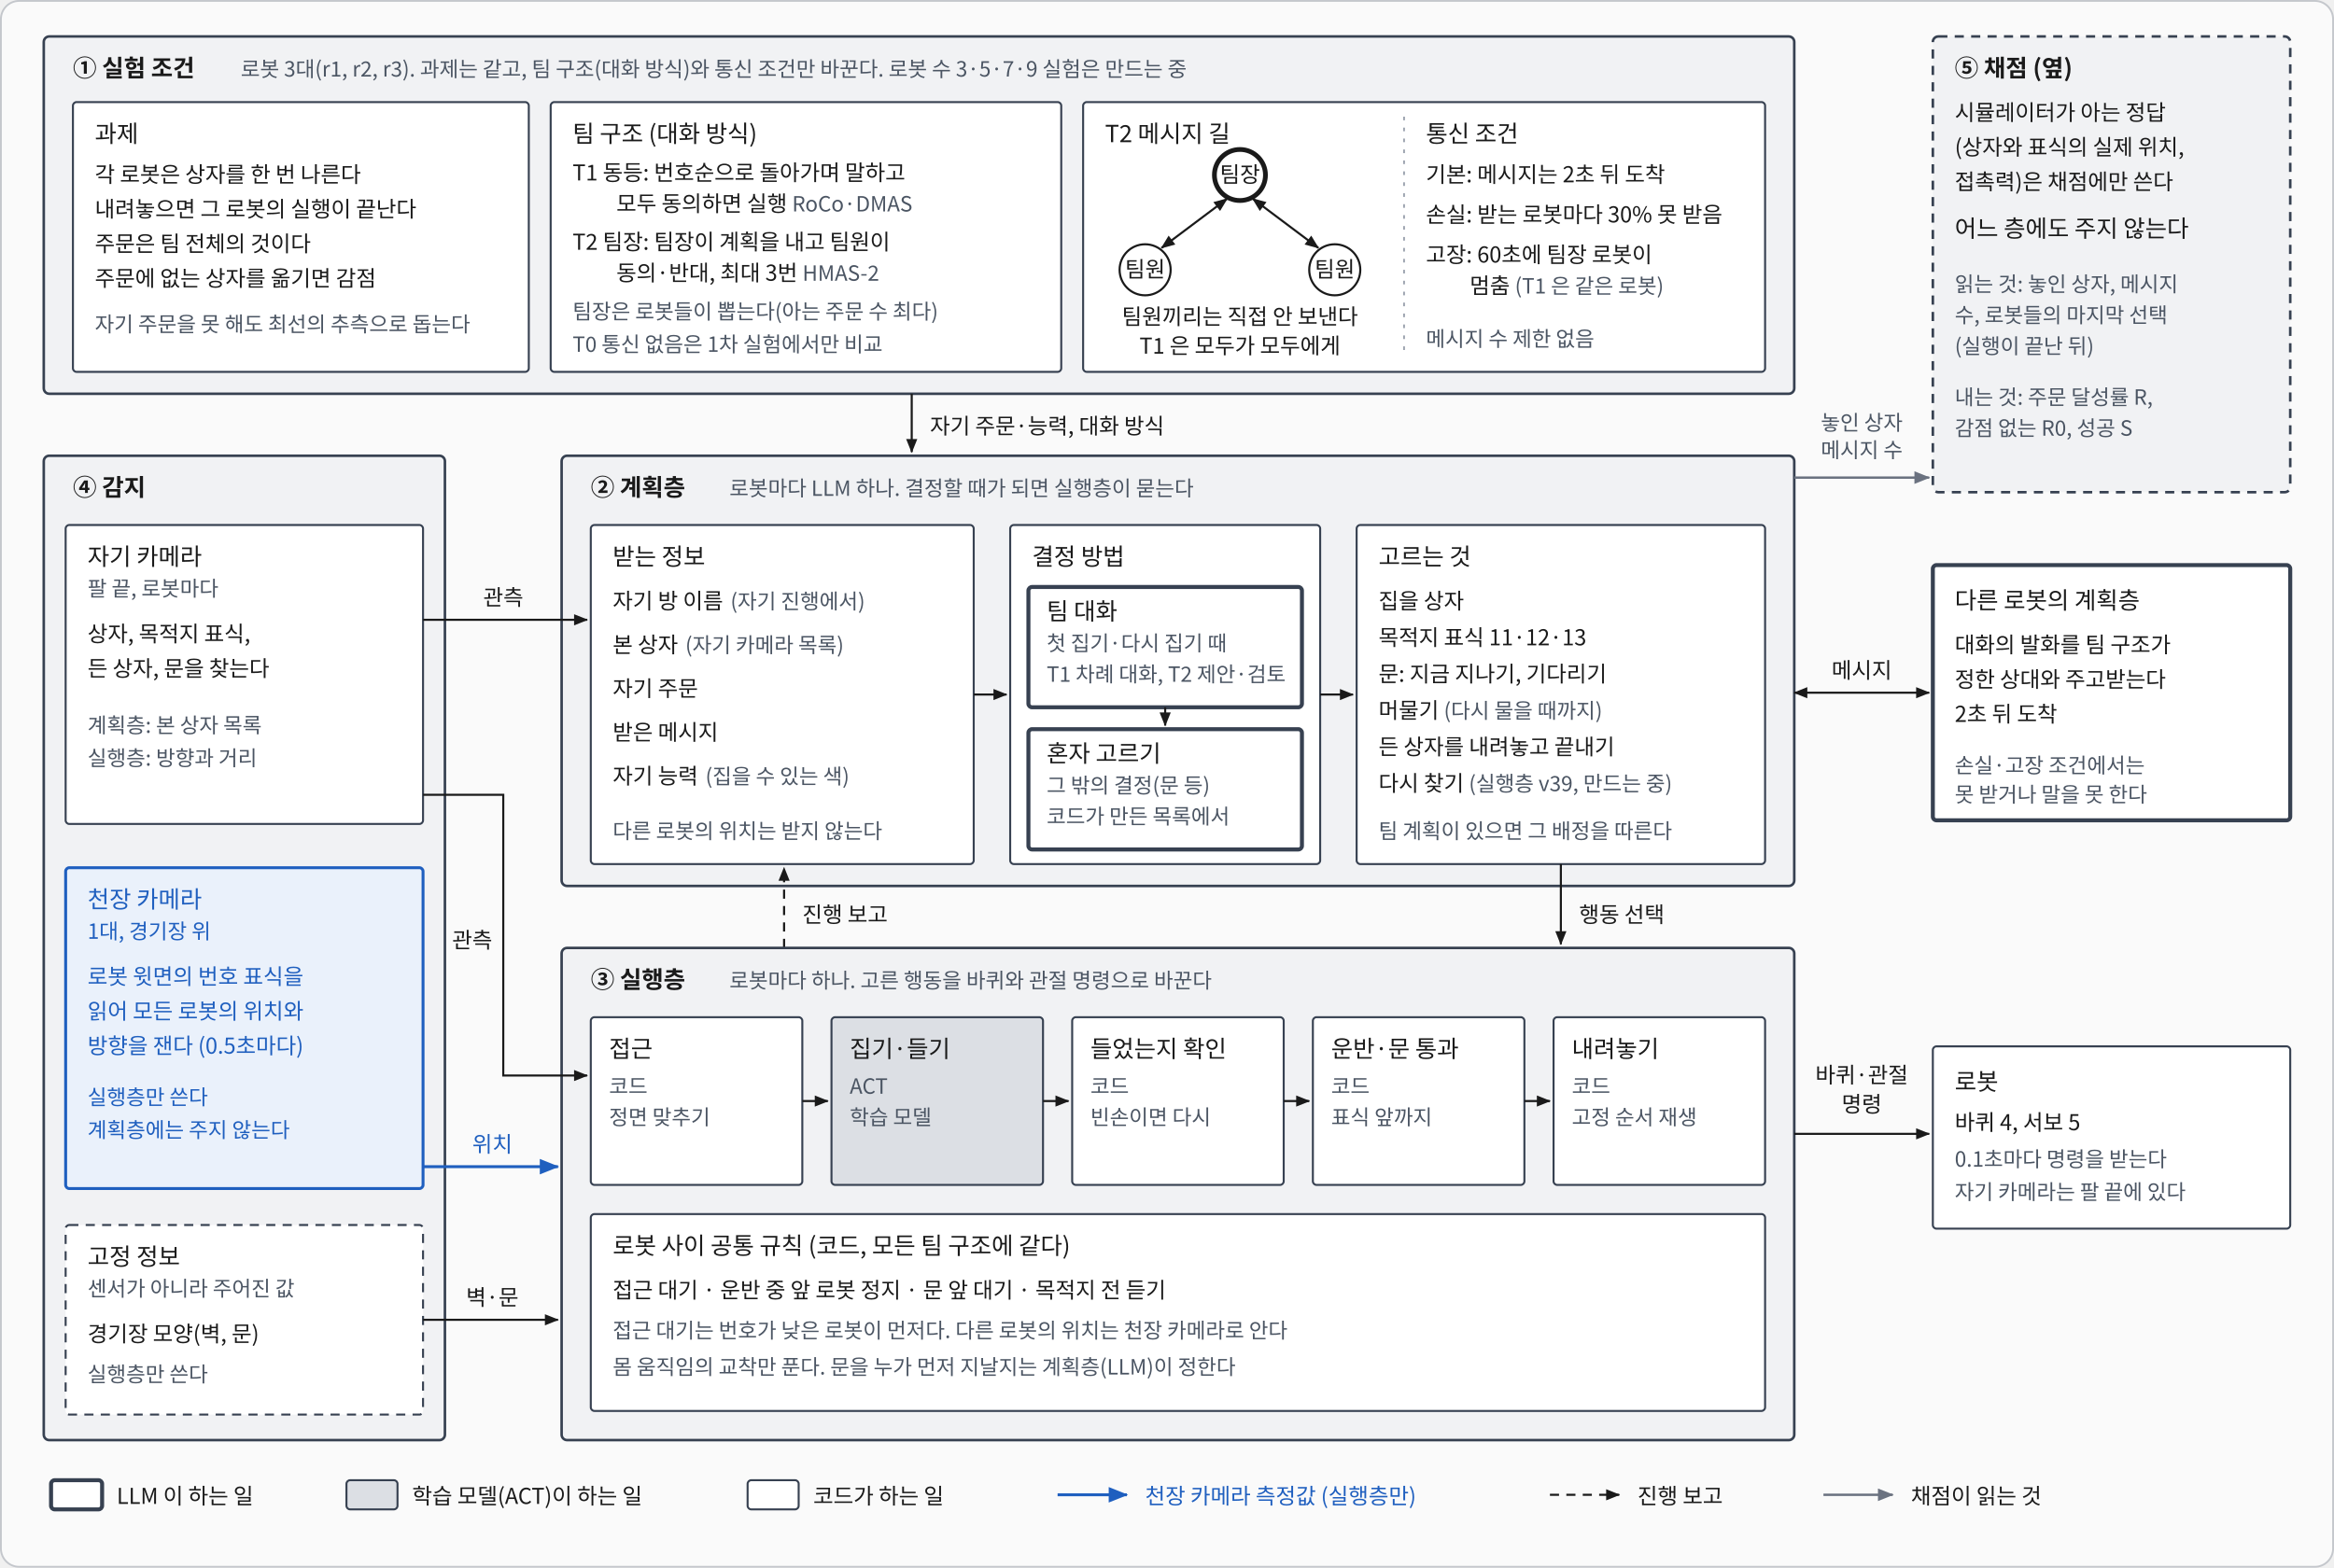
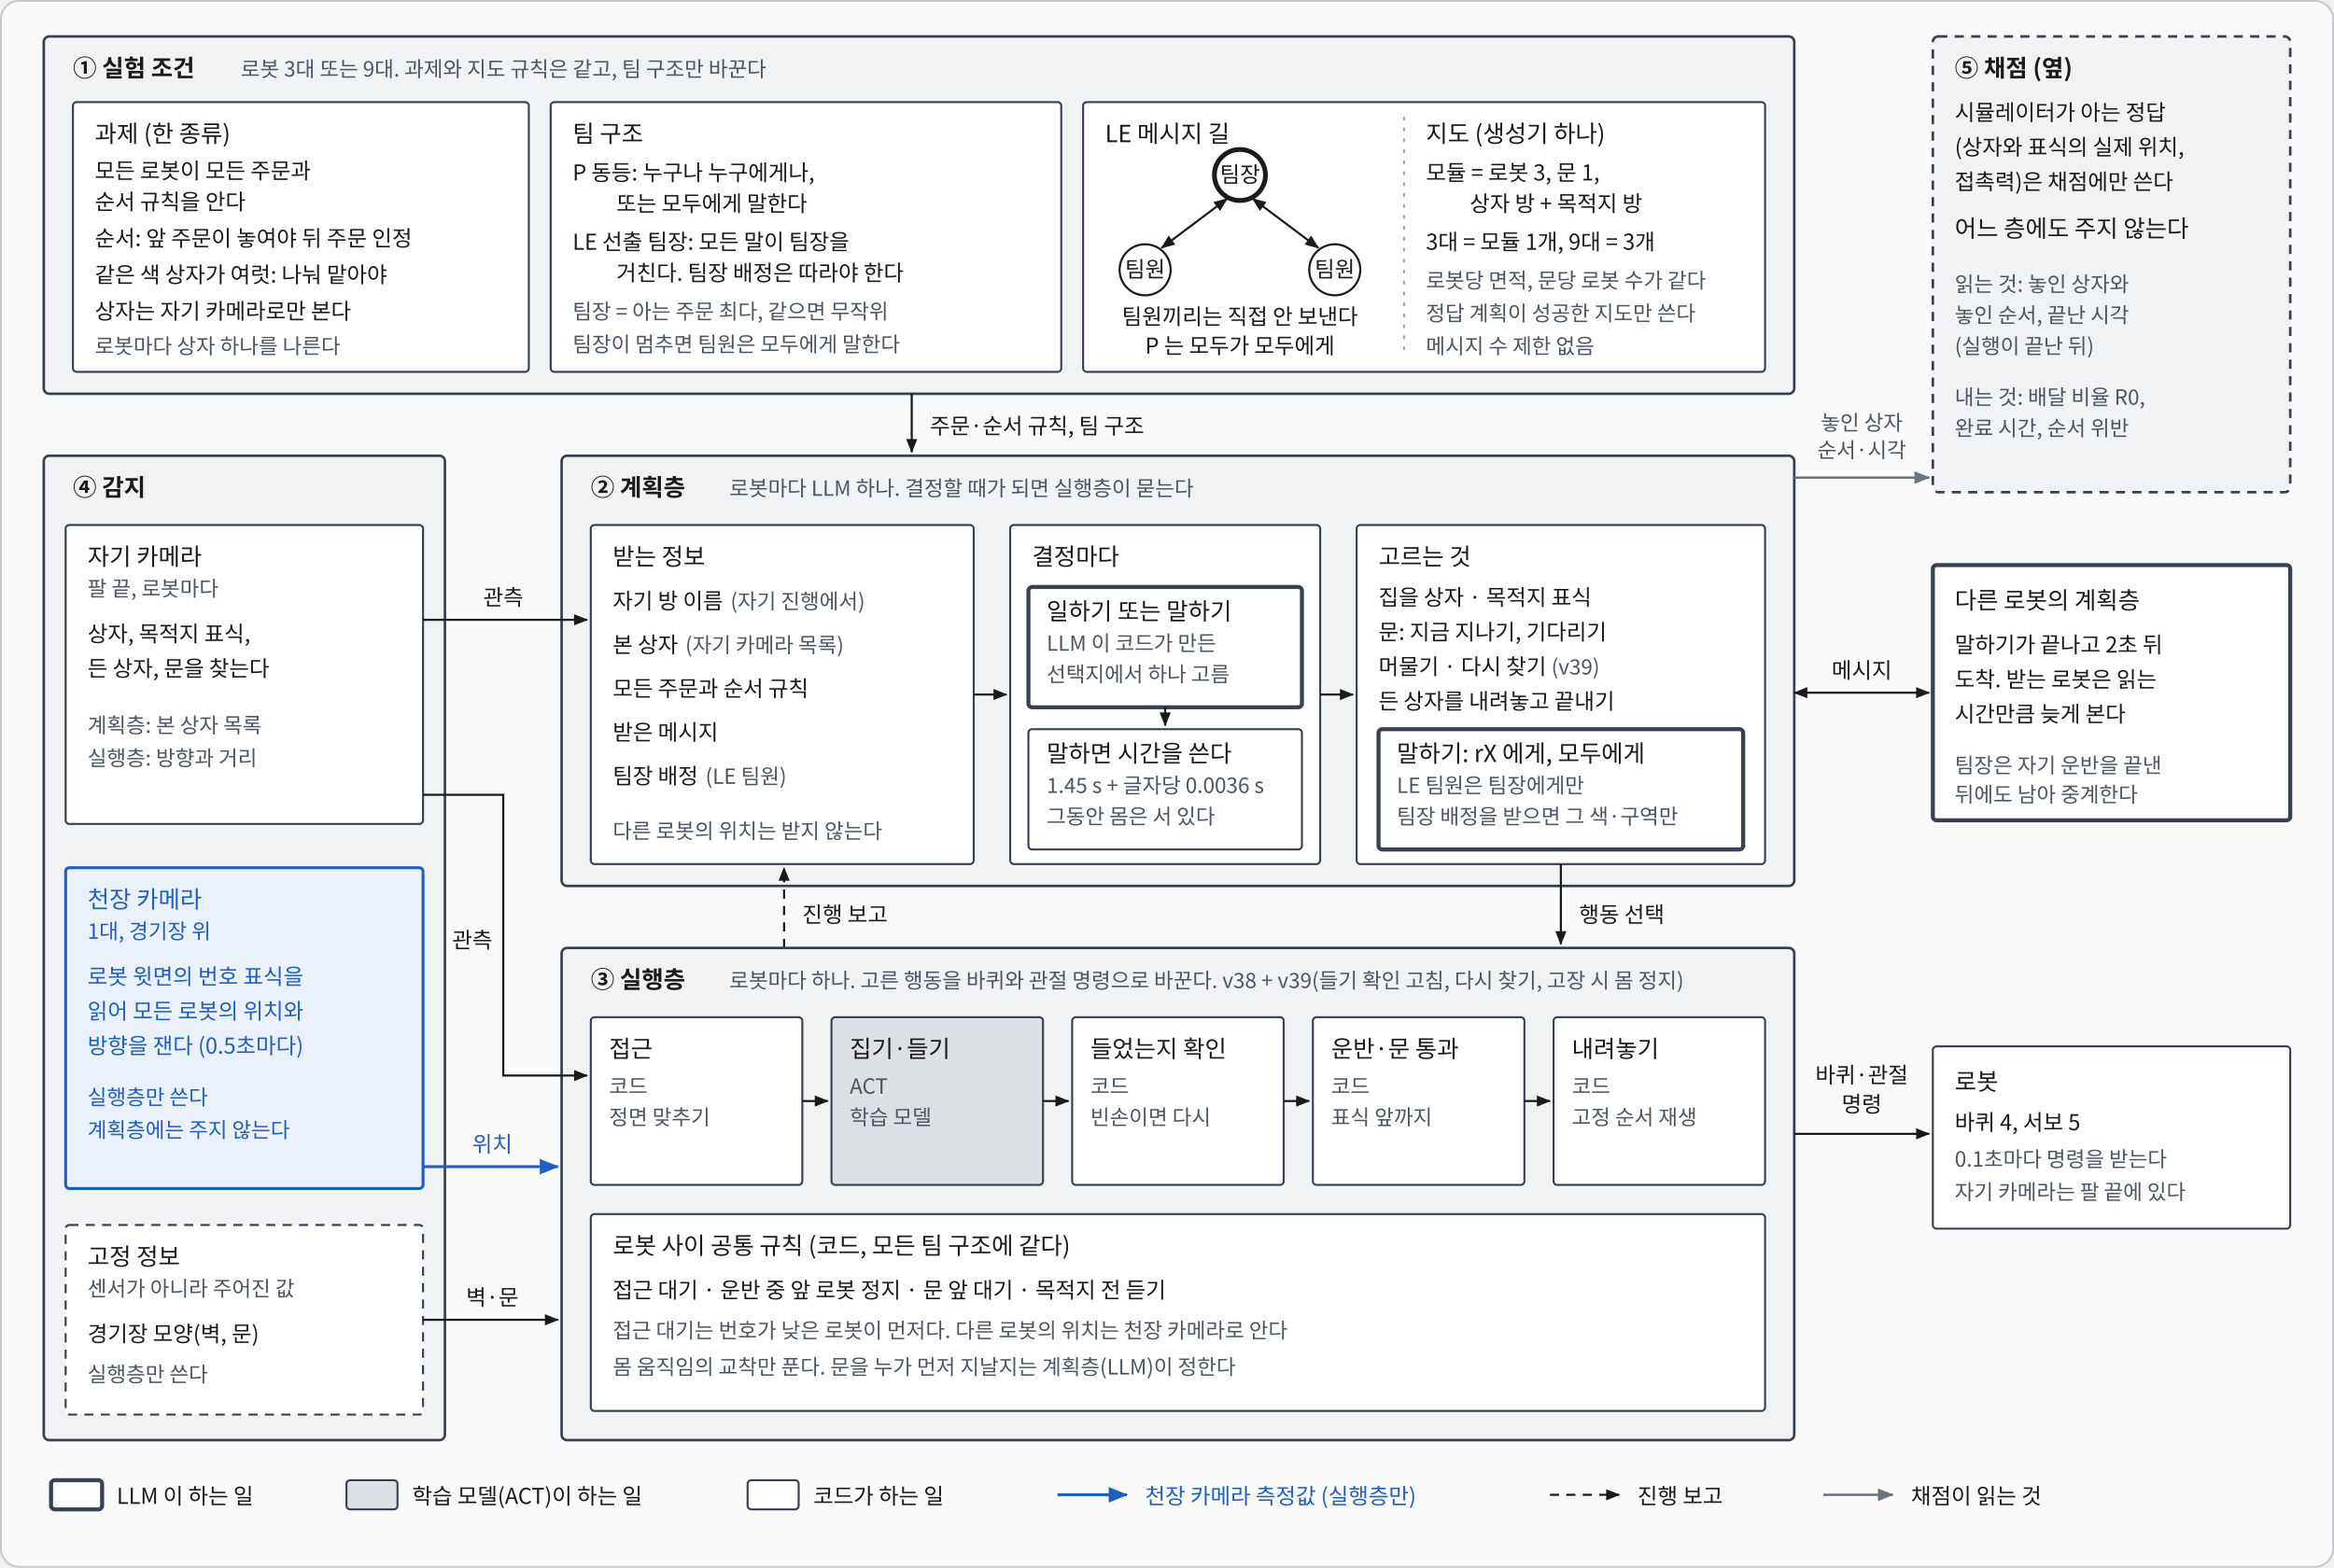
- <svg xmlns="http://www.w3.org/2000/svg" viewBox="0 0 1280 860" width="1280" height="860" role="img" aria-label="전체 구조: 로봇 3대. 실험 조건은 팀 구조(T1 동등: 번호순 차례 대화와 합의, T2 팀장: 로봇들이 뽑은 팀장의 계획과 팀원 검토)와 통신 조건(기본, 메시지 30% 손실, 60초에 팀장 고장)을 정한다. 계획층은 로봇마다 LLM 하나로, 첫 집기와 다시 집기 때는 팀 대화로, 그 밖에는 혼자 행동 목록에서 고른다. 실행층은 ACT 로 집기와 들기를, 코드로 접근, 운반, 문 통과, 내려놓기를 한다. 감지는 자기 카메라의 관측을 계획층과 실행층에, 천장 카메라의 로봇 위치를 실행층에만 준다. 채점은 실행 뒤 놓인 상자로 주문 달성률을 낸다" font-family="'Noto Sans CJK KR','Noto Sans KR','Apple SD Gothic Neo','Malgun Gothic',Helvetica,Arial,sans-serif">
+ <svg xmlns="http://www.w3.org/2000/svg" viewBox="0 0 1280 860" width="1280" height="860" role="img" aria-label="전체 구조: 로봇 3대 또는 9대. 모든 로봇이 모든 주문과 순서 규칙을 알고, 상자는 자기 카메라로만 본다. 팀 구조는 동등(누구나 누구에게나 말함)과 선출 팀장(모든 말이 팀장을 거치고 팀장 배정은 구속)이다. 지도는 생성기 하나로, 로봇 3대와 문 1개인 모듈을 1개 또는 3개 붙인다. 계획층은 로봇마다 LLM 하나로, 결정마다 일하기 또는 말하기를 고르고, 말하기는 시뮬 시간을 쓴다. 실행층은 v38에 v39 수정을 더해 ACT 로 집기와 들기를, 코드로 접근, 운반, 문 통과, 내려놓기를 한다. 채점은 놓인 상자와 순서로 배달 비율, 완료 시간, 순서 위반을 낸다" font-family="'Noto Sans CJK KR','Noto Sans KR','Apple SD Gothic Neo','Malgun Gothic',Helvetica,Arial,sans-serif">
  <defs>
    <style>
      text { fill: #1a1a1a; font-size: 12px; }
      .tb { font-size: 13px; font-weight: 600; }
      .tm { font-size: 13px; font-weight: 500; }
      .ts { font-size: 11.5px; fill: #4b5563; }
      .bl { fill: #1f5fbf; }
      .cont { fill: #f1f2f4; stroke: #374151; stroke-width: 1.4; }
      .box { fill: #fff; stroke: #374151; stroke-width: 1.1; }
      .llm { stroke-width: 2.2; }
      .act { fill: #dcdfe4; }
      .cam { fill: #eaf1fb; stroke: #1f5fbf; stroke-width: 1.6; }
      .dash { stroke-dasharray: 5 4; }
      .lg { fill: none; stroke: #6b7280; stroke-width: 1.3; }
      .ln { fill: none; stroke: #1a1a1a; stroke-width: 1.15; }
      .lb { fill: none; stroke: #1f5fbf; stroke-width: 1.6; }
    </style>
    <marker id="h" viewBox="0 0 10 10" refX="9.4" refY="5" markerWidth="7" markerHeight="7" orient="auto-start-reverse">
      <path d="M0.5 1.2 L10 5 L0.5 8.8 z" fill="#1a1a1a" />
    </marker>
    <marker id="g" viewBox="0 0 10 10" refX="9.4" refY="5" markerWidth="7" markerHeight="7" orient="auto-start-reverse">
      <path d="M0.5 1.2 L10 5 L0.5 8.8 z" fill="#6b7280" />
    </marker>
    <marker id="b" viewBox="0 0 10 10" refX="9.4" refY="5" markerWidth="7" markerHeight="7" orient="auto-start-reverse">
      <path d="M0.5 1.2 L10 5 L0.5 8.8 z" fill="#1f5fbf" />
    </marker>
  </defs>
  <rect x="0.5" y="0.5" width="1279" height="859" rx="10" fill="#fafafa" stroke="#c4c7cc" />
  <rect class="cont" x="24" y="20" width="960" height="196" rx="3" />
  <text class="tb" x="40" y="42">① 실험 조건</text>
-   <text class="ts" x="132" y="42">로봇 3대(r1, r2, r3). 과제는 같고, 팀 구조(대화 방식)와 통신 조건만 바꾼다. 로봇 수 3·5·7·9 실험은 만드는 중</text>
+   <text class="ts" x="132" y="42">로봇 3대 또는 9대. 과제와 지도 규칙은 같고, 팀 구조만 바꾼다</text>
  <rect class="box" x="40" y="56" width="250" height="148" rx="2" />
-   <text class="tm" x="52" y="78">과제</text>
-   <text x="52" y="100">각 로봇은 상자를 한 번 나른다</text>
-   <text x="52" y="119">내려놓으면 그 로봇의 실행이 끝난다</text>
-   <text x="52" y="138">주문은 팀 전체의 것이다</text>
-   <text x="52" y="157">주문에 없는 상자를 옮기면 감점</text>
-   <text class="ts" x="52" y="182">자기 주문을 못 해도 최선의 추측으로 돕는다</text>
+   <text class="tm" x="52" y="78">과제 (한 종류)</text>
+   <text x="52" y="98">모든 로봇이 모든 주문과</text>
+   <text x="52" y="115">순서 규칙을 안다</text>
+   <text x="52" y="135">순서: 앞 주문이 놓여야 뒤 주문 인정</text>
+   <text x="52" y="155">같은 색 상자가 여럿: 나눠 맡아야</text>
+   <text x="52" y="175">상자는 자기 카메라로만 본다</text>
+   <text class="ts" x="52" y="194">로봇마다 상자 하나를 나른다</text>
  <rect class="box" x="302" y="56" width="280" height="148" rx="2" />
-   <text class="tm" x="314" y="78">팀 구조 (대화 방식)</text>
-   <text x="314" y="99">T1 동등: 번호순으로 돌아가며 말하고</text>
-   <text x="338" y="116">모두 동의하면 실행 <tspan class="ts">RoCo·DMAS</tspan>
-   </text>
-   <text x="314" y="137">T2 팀장: 팀장이 계획을 내고 팀원이</text>
-   <text x="338" y="154">동의·반대, 최대 3번 <tspan class="ts">HMAS-2</tspan>
-   </text>
-   <text class="ts" x="314" y="175">팀장은 로봇들이 뽑는다(아는 주문 수 최다)</text>
-   <text class="ts" x="314" y="193">T0 통신 없음은 1차 실험에서만 비교</text>
+   <text class="tm" x="314" y="78">팀 구조</text>
+   <text x="314" y="99">P 동등: 누구나 누구에게나,</text>
+   <text x="338" y="116">또는 모두에게 말한다</text>
+   <text x="314" y="137">LE 선출 팀장: 모든 말이 팀장을</text>
+   <text x="338" y="154">거친다. 팀장 배정은 따라야 한다</text>
+   <text class="ts" x="314" y="175">팀장 = 아는 주문 최다, 같으면 무작위</text>
+   <text class="ts" x="314" y="193">팀장이 멈추면 팀원은 모두에게 말한다</text>
  <rect class="box" x="594" y="56" width="374" height="148" rx="2" />
-   <text class="tm" x="606" y="78">T2 메시지 길</text>
+   <text class="tm" x="606" y="78">LE 메시지 길</text>
  <path class="ln" d="M673 109 L637 136" marker-start="url(#h)" marker-end="url(#h)" />
  <path class="ln" d="M687 109 L723 136" marker-start="url(#h)" marker-end="url(#h)" />
  <circle cx="680" cy="96" r="14" fill="#fff" stroke="#1a1a1a" stroke-width="2.6" />
  <circle cx="628" cy="148" r="14" fill="#fff" stroke="#1a1a1a" stroke-width="1.15" />
  <circle cx="732" cy="148" r="14" fill="#fff" stroke="#1a1a1a" stroke-width="1.15" />
  <g text-anchor="middle" class="ts">
    <text x="680" y="100" style="fill:#1a1a1a">팀장</text>
    <text x="628" y="152" style="fill:#1a1a1a">팀원</text>
    <text x="732" y="152" style="fill:#1a1a1a">팀원</text>
    <text x="680" y="178">팀원끼리는 직접 안 보낸다</text>
-     <text x="680" y="194">T1 은 모두가 모두에게</text>
+     <text x="680" y="194">P 는 모두가 모두에게</text>
  </g>
  <path d="M770 64 V196" stroke="#9ca3af" stroke-width="1" stroke-dasharray="2 4" fill="none" />
-   <text class="tm" x="782" y="78">통신 조건</text>
-   <text x="782" y="100">기본: 메시지는 2초 뒤 도착</text>
-   <text x="782" y="122">손실: 받는 로봇마다 30% 못 받음</text>
-   <text x="782" y="144">고장: 60초에 팀장 로봇이</text>
-   <text x="806" y="161">멈춤 <tspan class="ts">(T1 은 같은 로봇)</tspan>
-   </text>
-   <text class="ts" x="782" y="190">메시지 수 제한 없음</text>
+   <text class="tm" x="782" y="78">지도 (생성기 하나)</text>
+   <text x="782" y="99">모듈 = 로봇 3, 문 1,</text>
+   <text x="806" y="116">상자 방 + 목적지 방</text>
+   <text x="782" y="137">3대 = 모듈 1개, 9대 = 3개</text>
+   <text class="ts" x="782" y="158">로봇당 면적, 문당 로봇 수가 같다</text>
+   <text class="ts" x="782" y="176">정답 계획이 성공한 지도만 쓴다</text>
+   <text class="ts" x="782" y="194">메시지 수 제한 없음</text>
  <path class="ln" d="M500 216 V248" marker-end="url(#h)" />
-   <text x="510" y="238">자기 주문·능력, 대화 방식</text>
+   <text x="510" y="238">주문·순서 규칙, 팀 구조</text>
  <rect class="cont" x="308" y="250" width="676" height="236" rx="3" />
  <text class="tb" x="324" y="272">② 계획층</text>
  <text class="ts" x="400" y="272">로봇마다 LLM 하나. 결정할 때가 되면 실행층이 묻는다</text>
  <rect class="box" x="324" y="288" width="210" height="186" rx="2" />
  <text class="tm" x="336" y="310">받는 정보</text>
  <text x="336" y="334">자기 방 이름<tspan class="ts" dx="4">(자기 진행에서)</tspan>
  </text>
  <text x="336" y="358">본 상자<tspan class="ts" dx="4">(자기 카메라 목록)</tspan>
  </text>
-   <text x="336" y="382">자기 주문</text>
+   <text x="336" y="382">모든 주문과 순서 규칙</text>
  <text x="336" y="406">받은 메시지</text>
-   <text x="336" y="430">자기 능력<tspan class="ts" dx="4">(집을 수 있는 색)</tspan>
+   <text x="336" y="430">팀장 배정<tspan class="ts" dx="4">(LE 팀원)</tspan>
  </text>
  <text class="ts" x="336" y="460">다른 로봇의 위치는 받지 않는다</text>
  <path class="ln" d="M534 381 H552" marker-end="url(#h)" />
  <rect class="box" x="554" y="288" width="170" height="186" rx="2" />
-   <text class="tm" x="566" y="310">결정 방법</text>
+   <text class="tm" x="566" y="310">결정마다</text>
  <rect class="box llm" x="564" y="322" width="150" height="66" rx="2" />
-   <text class="tm" x="574" y="340">팀 대화</text>
-   <text class="ts" x="574" y="357">첫 집기·다시 집기 때</text>
-   <text class="ts" x="574" y="374">T1 차례 대화, T2 제안·검토</text>
+   <text class="tm" x="574" y="340">일하기 또는 말하기</text>
+   <text class="ts" x="574" y="357">LLM 이 코드가 만든</text>
+   <text class="ts" x="574" y="374">선택지에서 하나 고름</text>
  <path class="ln" d="M639 388 V398" marker-end="url(#h)" />
-   <rect class="box llm" x="564" y="400" width="150" height="66" rx="2" />
-   <text class="tm" x="574" y="418">혼자 고르기</text>
-   <text class="ts" x="574" y="435">그 밖의 결정(문 등)</text>
-   <text class="ts" x="574" y="452">코드가 만든 목록에서</text>
+   <rect class="box" x="564" y="400" width="150" height="66" rx="2" />
+   <text class="tm" x="574" y="418">말하면 시간을 쓴다</text>
+   <text class="ts" x="574" y="435">1.45 s + 글자당 0.0036 s</text>
+   <text class="ts" x="574" y="452">그동안 몸은 서 있다</text>
  <path class="ln" d="M724 381 H742" marker-end="url(#h)" />
  <rect class="box" x="744" y="288" width="224" height="186" rx="2" />
  <text class="tm" x="756" y="310">고르는 것</text>
-   <text x="756" y="334">집을 상자</text>
-   <text x="756" y="354">목적지 표식 11·12·13</text>
-   <text x="756" y="374">문: 지금 지나기, 기다리기</text>
-   <text x="756" y="394">머물기 <tspan class="ts">(다시 물을 때까지)</tspan>
-   </text>
-   <text x="756" y="414">든 상자를 내려놓고 끝내기</text>
-   <text x="756" y="434">다시 찾기 <tspan class="ts">(실행층 v39, 만드는 중)</tspan>
-   </text>
-   <text class="ts" x="756" y="460">팀 계획이 있으면 그 배정을 따른다</text>
+   <text x="756" y="332">집을 상자 · 목적지 표식</text>
+   <text x="756" y="351">문: 지금 지나기, 기다리기</text>
+   <text x="756" y="370">머물기 · 다시 찾기 <tspan class="ts">(v39)</tspan>
+   </text>
+   <text x="756" y="389">든 상자를 내려놓고 끝내기</text>
+   <rect class="box llm" x="756" y="400" width="200" height="66" rx="2" />
+   <text class="tm" x="766" y="418">말하기: rX 에게, 모두에게</text>
+   <text class="ts" x="766" y="435">LE 팀원은 팀장에게만</text>
+   <text class="ts" x="766" y="452">팀장 배정을 받으면 그 색·구역만</text>
  <path class="ln" d="M984 380 H1058" marker-start="url(#h)" marker-end="url(#h)" />
  <text x="1021" y="372" text-anchor="middle">메시지</text>
  <rect class="box llm" x="1060" y="310" width="196" height="140" rx="2" />
  <text class="tm" x="1072" y="334">다른 로봇의 계획층</text>
-   <text x="1072" y="358">대화의 발화를 팀 구조가</text>
-   <text x="1072" y="377">정한 상대와 주고받는다</text>
-   <text x="1072" y="396">2초 뒤 도착</text>
-   <text class="ts" x="1072" y="424">손실·고장 조건에서는</text>
-   <text class="ts" x="1072" y="440">못 받거나 말을 못 한다</text>
+   <text x="1072" y="358">말하기가 끝나고 2초 뒤</text>
+   <text x="1072" y="377">도착. 받는 로봇은 읽는</text>
+   <text x="1072" y="396">시간만큼 늦게 본다</text>
+   <text class="ts" x="1072" y="424">팀장은 자기 운반을 끝낸</text>
+   <text class="ts" x="1072" y="440">뒤에도 남아 중계한다</text>
  <path class="ln" d="M856 474 V518" marker-end="url(#h)" />
  <text x="866" y="506">행동 선택</text>
  <path class="ln dash" d="M430 520 V476" marker-end="url(#h)" />
  <text x="440" y="506">진행 보고</text>
  <rect class="cont" x="308" y="520" width="676" height="270" rx="3" />
  <text class="tb" x="324" y="542">③ 실행층</text>
-   <text class="ts" x="400" y="542">로봇마다 하나. 고른 행동을 바퀴와 관절 명령으로 바꾼다</text>
+   <text class="ts" x="400" y="542">로봇마다 하나. 고른 행동을 바퀴와 관절 명령으로 바꾼다. v38 + v39(들기 확인 고침, 다시 찾기, 고장 시 몸 정지)</text>
  <rect class="box" x="324" y="558" width="116" height="92" rx="2" />
  <text class="tm" x="334" y="580">접근</text>
  <text class="ts" x="334" y="600">코드</text>
  <text class="ts" x="334" y="617">정면 맞추기</text>
  <path class="ln" d="M440 604 H454" marker-end="url(#h)" />
  <rect class="box act" x="456" y="558" width="116" height="92" rx="2" />
  <text class="tm" x="466" y="580">집기·들기</text>
  <text class="ts" x="466" y="600">ACT</text>
  <text class="ts" x="466" y="617">학습 모델</text>
  <path class="ln" d="M572 604 H586" marker-end="url(#h)" />
  <rect class="box" x="588" y="558" width="116" height="92" rx="2" />
  <text class="tm" x="598" y="580">들었는지 확인</text>
  <text class="ts" x="598" y="600">코드</text>
  <text class="ts" x="598" y="617">빈손이면 다시</text>
  <path class="ln" d="M704 604 H718" marker-end="url(#h)" />
  <rect class="box" x="720" y="558" width="116" height="92" rx="2" />
  <text class="tm" x="730" y="580">운반·문 통과</text>
  <text class="ts" x="730" y="600">코드</text>
  <text class="ts" x="730" y="617">표식 앞까지</text>
  <path class="ln" d="M836 604 H850" marker-end="url(#h)" />
  <rect class="box" x="852" y="558" width="116" height="92" rx="2" />
  <text class="tm" x="862" y="580">내려놓기</text>
  <text class="ts" x="862" y="600">코드</text>
  <text class="ts" x="862" y="617">고정 순서 재생</text>
  <rect class="box" x="324" y="666" width="644" height="108" rx="2" />
  <text class="tm" x="336" y="688">로봇 사이 공통 규칙 (코드, 모든 팀 구조에 같다)</text>
  <text x="336" y="712">접근 대기 · 운반 중 앞 로봇 정지 · 문 앞 대기 · 목적지 전 듣기</text>
  <text class="ts" x="336" y="734">접근 대기는 번호가 낮은 로봇이 먼저다. 다른 로봇의 위치는 천장 카메라로 안다</text>
  <text class="ts" x="336" y="754">몸 움직임의 교착만 푼다. 문을 누가 먼저 지날지는 계획층(LLM)이 정한다</text>
  <text x="1021" y="594" text-anchor="middle">바퀴·관절</text>
  <text x="1021" y="610" text-anchor="middle">명령</text>
  <path class="ln" d="M984 622 H1058" marker-end="url(#h)" />
  <rect class="box" x="1060" y="574" width="196" height="100" rx="2" />
  <text class="tm" x="1072" y="598">로봇</text>
  <text x="1072" y="620">바퀴 4, 서보 5</text>
  <text class="ts" x="1072" y="640">0.1초마다 명령을 받는다</text>
  <text class="ts" x="1072" y="658">자기 카메라는 팔 끝에 있다</text>
  <rect class="cont" x="24" y="250" width="220" height="540" rx="3" />
  <text class="tb" x="40" y="272">④ 감지</text>
  <rect class="box" x="36" y="288" width="196" height="164" rx="2" />
  <text class="tm" x="48" y="310">자기 카메라</text>
  <text class="ts" x="48" y="327">팔 끝, 로봇마다</text>
  <text x="48" y="352">상자, 목적지 표식,</text>
  <text x="48" y="371">든 상자, 문을 찾는다</text>
  <text class="ts" x="48" y="402">계획층: 본 상자 목록</text>
  <text class="ts" x="48" y="420">실행층: 방향과 거리</text>
  <path class="ln" d="M232 340 H322" marker-end="url(#h)" />
  <text x="276" y="332" text-anchor="middle">관측</text>
  <path class="ln" d="M232 436 H276 V590 H322" marker-end="url(#h)" />
  <text x="270" y="520" text-anchor="end">관측</text>
  <rect class="box cam" x="36" y="476" width="196" height="176" rx="2" />
  <text class="tm bl" x="48" y="498">천장 카메라</text>
  <text class="ts bl" x="48" y="515">1대, 경기장 위</text>
  <text class="bl" x="48" y="540">로봇 윗면의 번호 표식을</text>
  <text class="bl" x="48" y="559">읽어 모든 로봇의 위치와</text>
  <text class="bl" x="48" y="578">방향을 잰다 (0.5초마다)</text>
  <text class="ts bl" x="48" y="606">실행층만 쓴다</text>
  <text class="ts bl" x="48" y="624">계획층에는 주지 않는다</text>
  <path class="lb" d="M232 640 H306" marker-end="url(#b)" />
  <text class="bl" x="270" y="632" text-anchor="middle">위치</text>
  <rect class="box dash" x="36" y="672" width="196" height="104" rx="2" />
  <text class="tm" x="48" y="694">고정 정보</text>
  <text class="ts" x="48" y="711">센서가 아니라 주어진 값</text>
  <text x="48" y="736">경기장 모양(벽, 문)</text>
  <text class="ts" x="48" y="758">실행층만 쓴다</text>
  <path class="ln" d="M232 724 H306" marker-end="url(#h)" />
  <text x="270" y="716" text-anchor="middle">벽·문</text>
  <rect class="cont dash" x="1060" y="20" width="196" height="250" rx="3" />
  <text class="tb" x="1072" y="42">⑤ 채점 (옆)</text>
  <text x="1072" y="66">시뮬레이터가 아는 정답</text>
  <text x="1072" y="85">(상자와 표식의 실제 위치,</text>
  <text x="1072" y="104">접촉력)은 채점에만 쓴다</text>
  <text class="tm" x="1072" y="130">어느 층에도 주지 않는다</text>
-   <text class="ts" x="1072" y="160">읽는 것: 놓인 상자, 메시지</text>
-   <text class="ts" x="1072" y="177">수, 로봇들의 마지막 선택</text>
+   <text class="ts" x="1072" y="160">읽는 것: 놓인 상자와</text>
+   <text class="ts" x="1072" y="177">놓인 순서, 끝난 시각</text>
  <text class="ts" x="1072" y="194">(실행이 끝난 뒤)</text>
-   <text class="ts" x="1072" y="222">내는 것: 주문 달성률 R,</text>
-   <text class="ts" x="1072" y="239">감점 없는 R0, 성공 S</text>
+   <text class="ts" x="1072" y="222">내는 것: 배달 비율 R0,</text>
+   <text class="ts" x="1072" y="239">완료 시간, 순서 위반</text>
  <path class="lg" d="M984 262 H1058" marker-end="url(#g)" />
  <text class="ts" x="1021" y="236" text-anchor="middle">놓인 상자</text>
-   <text class="ts" x="1021" y="251" text-anchor="middle">메시지 수</text>
+   <text class="ts" x="1021" y="251" text-anchor="middle">순서·시각</text>
  <rect x="28" y="812" width="28" height="16" rx="2" fill="#fff" stroke="#374151" stroke-width="2.2" />
  <text x="64" y="825">LLM 이 하는 일</text>
  <rect x="190" y="812" width="28" height="16" rx="2" fill="#dcdfe4" stroke="#374151" stroke-width="1.1" />
  <text x="226" y="825">학습 모델(ACT)이 하는 일</text>
  <rect x="410" y="812" width="28" height="16" rx="2" fill="#fff" stroke="#374151" stroke-width="1.1" />
  <text x="446" y="825">코드가 하는 일</text>
  <path class="lb" d="M580 820 H618" marker-end="url(#b)" />
  <text class="bl" x="628" y="825">천장 카메라 측정값 (실행층만)</text>
  <path class="ln dash" d="M850 820 H888" marker-end="url(#h)" />
  <text x="898" y="825">진행 보고</text>
  <path class="lg" d="M1000 820 H1038" marker-end="url(#g)" />
  <text x="1048" y="825">채점이 읽는 것</text>
</svg>
